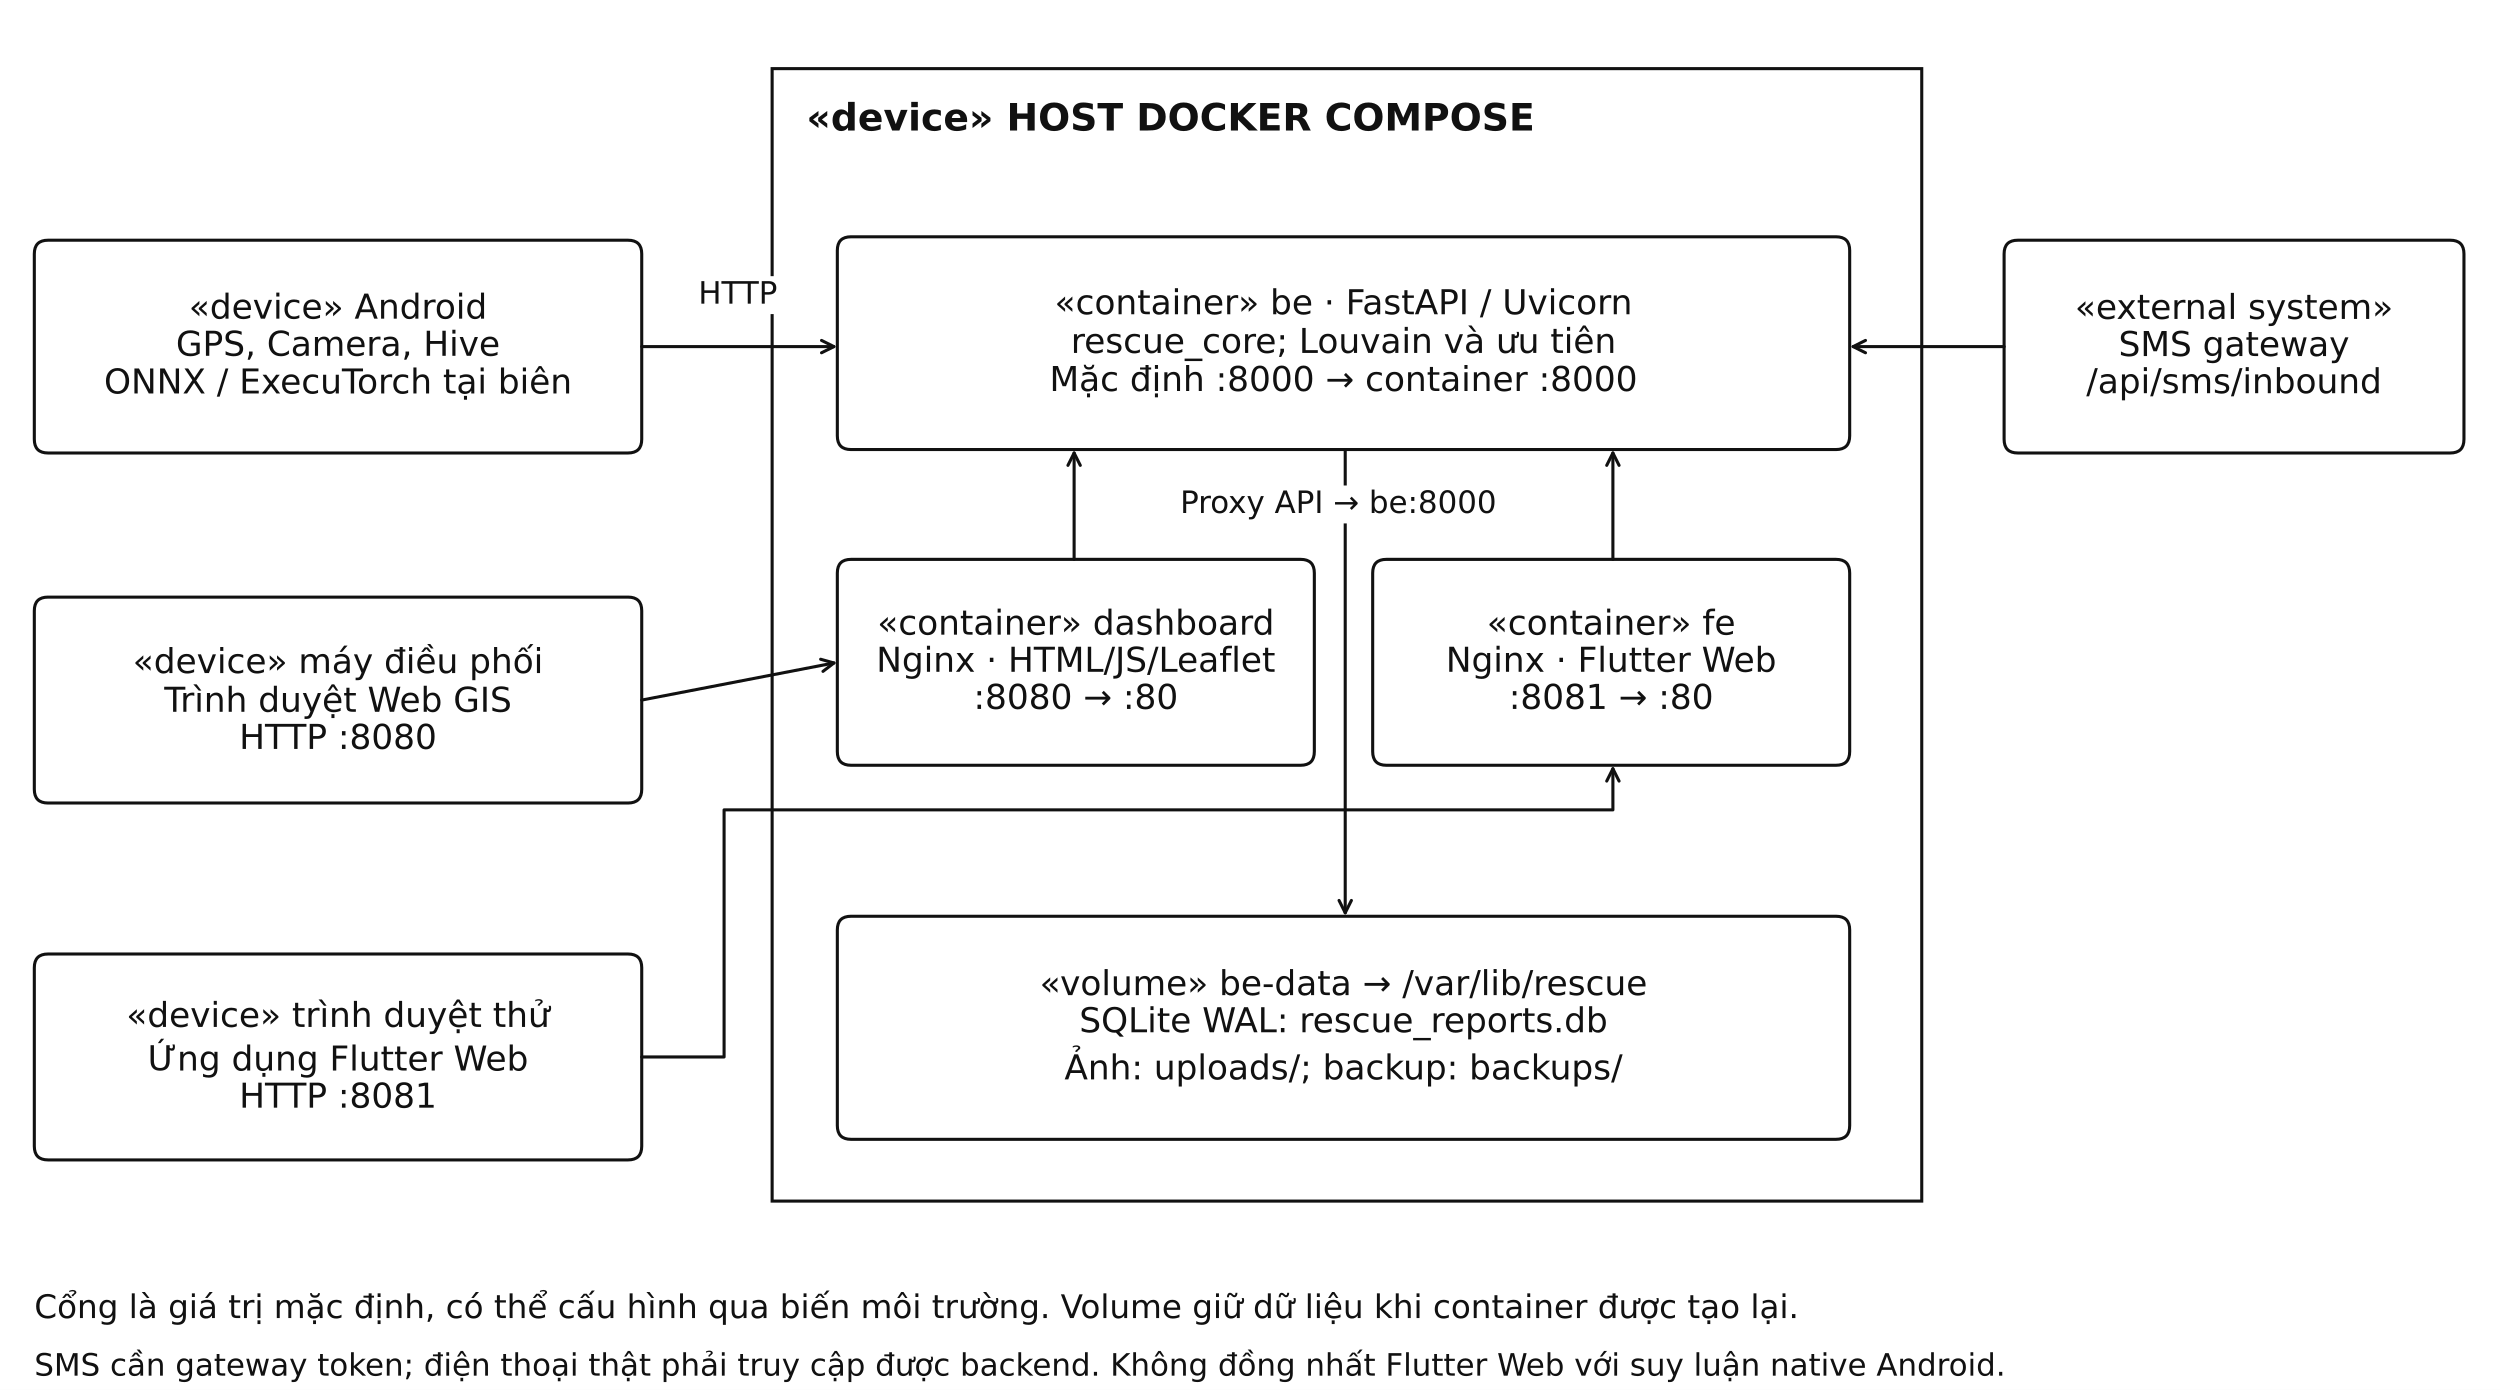
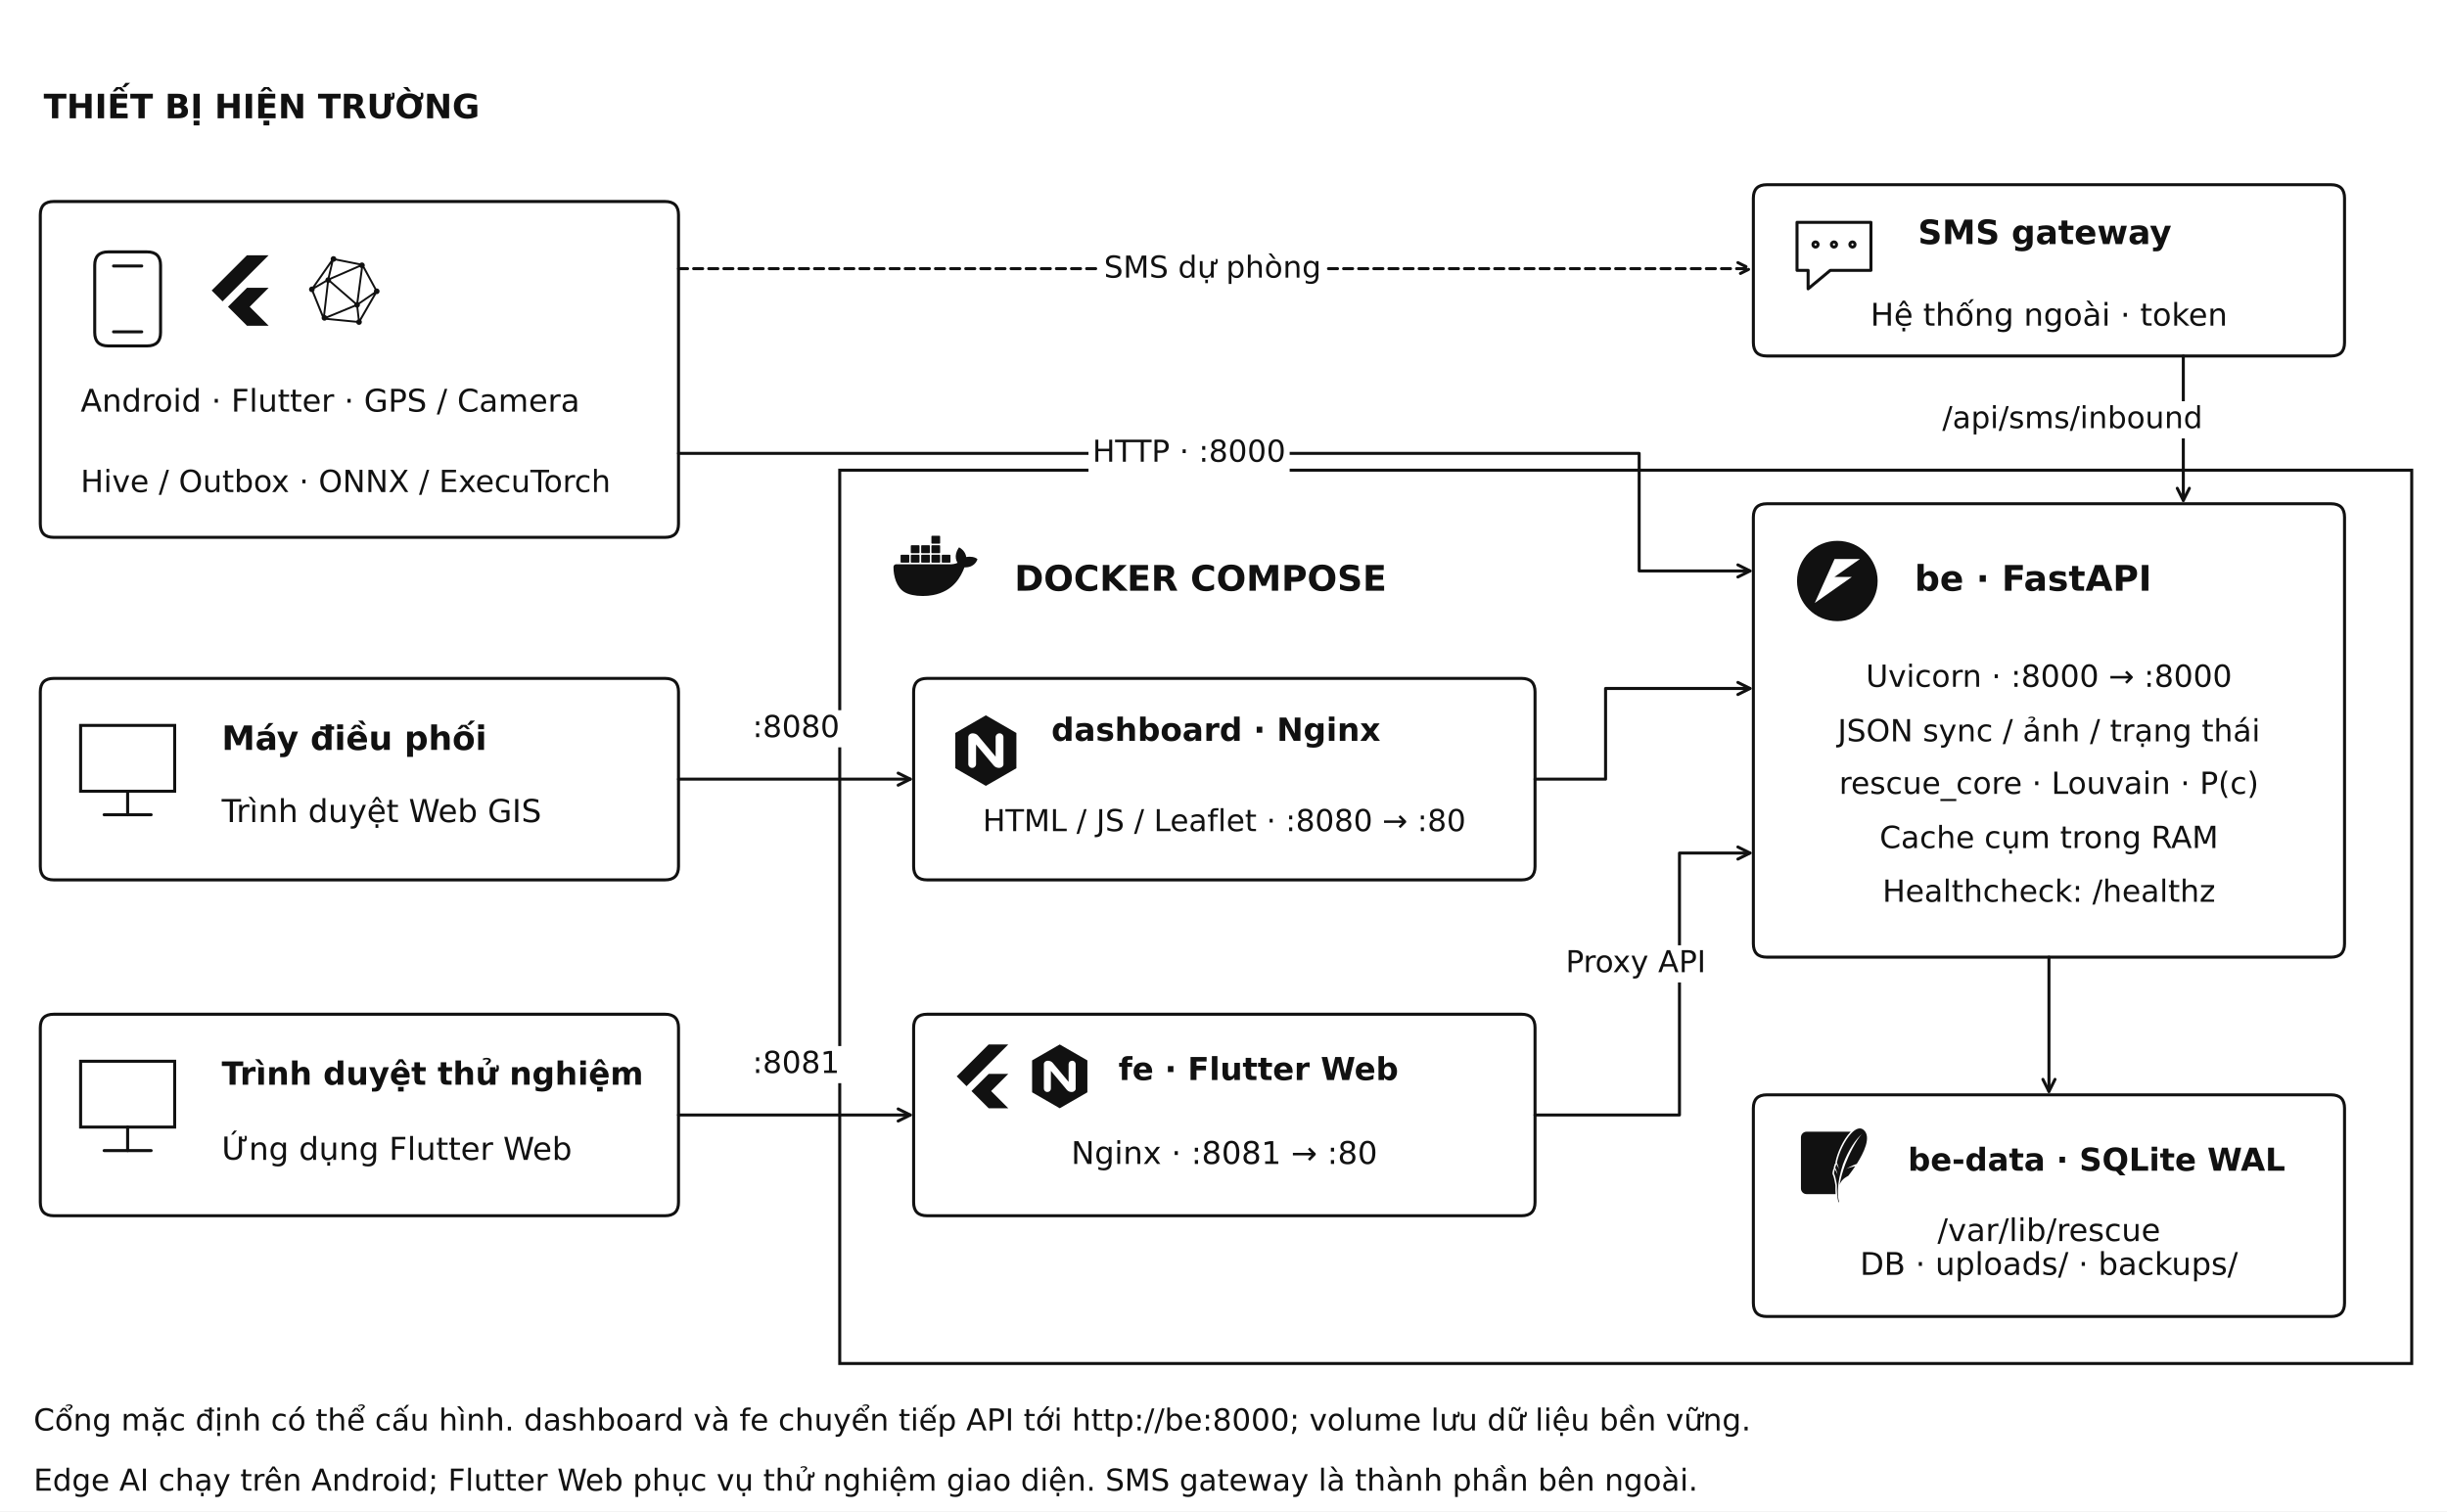
- <svg xmlns="http://www.w3.org/2000/svg" width="728.504pt" height="405pt" viewBox="0 0 728.504 405" version="1.1">
+ <svg xmlns="http://www.w3.org/2000/svg" width="728.504pt" height="450pt" viewBox="0 0 728.504 450" version="1.1">
  <defs>
    <style type="text/css">*{stroke-linejoin: round; stroke-linecap: butt}</style>
  </defs>
  <g id="figure_1">
    <g id="patch_1">
-       <path d="M 0 405 L 728.504 405 L 728.504 0 L 0 0 z " style="fill: #ffffff" />
+       <path d="M 0 450 L 728.504 450 L 728.504 0 L 0 0 z " style="fill: #ffffff" />
    </g>
    <g id="axes_1">
      <g id="patch_2">
-         <path d="M 225 20 L 560 20 L 560 350 L 225 350 z " clip-path="url(#pd65123c80a)" style="fill: #ffffff; stroke: #111111; stroke-width: 0.9; stroke-linejoin: miter" />
+         <path d="M 250 140 L 718 140 L 718 406 L 250 406 z " clip-path="url(#pa98699e23f)" style="fill: #ffffff; stroke: #111111; stroke-width: 0.9; stroke-linejoin: miter" />
      </g>
      <g id="patch_3">
-         <path d="M 248 69 L 535 69 Q 539 69 539 73 L 539 127 Q 539 131 535 131 L 248 131 Q 244 131 244 127 L 244 73 Q 244 69 248 69 z " clip-path="url(#pd65123c80a)" style="fill: #ffffff; stroke: #111111; stroke-width: 0.9; stroke-linejoin: miter" />
+         <path d="M 16 60 L 198 60 Q 202 60 202 64 L 202 156 Q 202 160 198 160 L 16 160 Q 12 160 12 156 L 12 64 Q 12 60 16 60 z " clip-path="url(#pa98699e23f)" style="fill: #ffffff; stroke: #111111; stroke-width: 0.9; stroke-linejoin: miter" />
      </g>
      <g id="patch_4">
-         <path d="M 248 163 L 379 163 Q 383 163 383 167 L 383 219 Q 383 223 379 223 L 248 223 Q 244 223 244 219 L 244 167 Q 244 163 248 163 z " clip-path="url(#pd65123c80a)" style="fill: #ffffff; stroke: #111111; stroke-width: 0.9; stroke-linejoin: miter" />
+         <path d="M 32.2 75 L 43.8 75 Q 47.8 75 47.8 79 L 47.8 99 Q 47.8 103 43.8 103 L 32.2 103 Q 28.2 103 28.2 99 L 28.2 79 Q 28.2 75 32.2 75 z " clip-path="url(#pa98699e23f)" style="fill: #ffffff; stroke: #111111; stroke-width: 0.9; stroke-linejoin: miter" />
      </g>
      <g id="patch_5">
-         <path d="M 404 163 L 535 163 Q 539 163 539 167 L 539 219 Q 539 223 535 223 L 404 223 Q 400 223 400 219 L 400 167 Q 400 163 404 163 z " clip-path="url(#pd65123c80a)" style="fill: #ffffff; stroke: #111111; stroke-width: 0.9; stroke-linejoin: miter" />
+         <path d="M 16 202 L 198 202 Q 202 202 202 206 L 202 258 Q 202 262 198 262 L 16 262 Q 12 262 12 258 L 12 206 Q 12 202 16 202 z " clip-path="url(#pa98699e23f)" style="fill: #ffffff; stroke: #111111; stroke-width: 0.9; stroke-linejoin: miter" />
      </g>
      <g id="patch_6">
-         <path d="M 248 267 L 535 267 Q 539 267 539 271 L 539 328 Q 539 332 535 332 L 248 332 Q 244 332 244 328 L 244 271 Q 244 267 248 267 z " clip-path="url(#pd65123c80a)" style="fill: #ffffff; stroke: #111111; stroke-width: 0.9; stroke-linejoin: miter" />
+         <path d="M 24 216 L 52 216 L 52 235.6 L 24 235.6 z " clip-path="url(#pa98699e23f)" style="fill: #ffffff; stroke: #111111; stroke-width: 0.9; stroke-linejoin: miter" />
      </g>
      <g id="patch_7">
-         <path d="M 14 70 L 183 70 Q 187 70 187 74 L 187 128 Q 187 132 183 132 L 14 132 Q 10 132 10 128 L 10 74 Q 10 70 14 70 z " clip-path="url(#pd65123c80a)" style="fill: #ffffff; stroke: #111111; stroke-width: 0.9; stroke-linejoin: miter" />
+         <path d="M 16 302 L 198 302 Q 202 302 202 306 L 202 358 Q 202 362 198 362 L 16 362 Q 12 362 12 358 L 12 306 Q 12 302 16 302 z " clip-path="url(#pa98699e23f)" style="fill: #ffffff; stroke: #111111; stroke-width: 0.9; stroke-linejoin: miter" />
      </g>
      <g id="patch_8">
-         <path d="M 14 174 L 183 174 Q 187 174 187 178 L 187 230 Q 187 234 183 234 L 14 234 Q 10 234 10 230 L 10 178 Q 10 174 14 174 z " clip-path="url(#pd65123c80a)" style="fill: #ffffff; stroke: #111111; stroke-width: 0.9; stroke-linejoin: miter" />
+         <path d="M 24 316 L 52 316 L 52 335.6 L 24 335.6 z " clip-path="url(#pa98699e23f)" style="fill: #ffffff; stroke: #111111; stroke-width: 0.9; stroke-linejoin: miter" />
      </g>
      <g id="patch_9">
-         <path d="M 14 278 L 183 278 Q 187 278 187 282 L 187 334 Q 187 338 183 338 L 14 338 Q 10 338 10 334 L 10 282 Q 10 278 14 278 z " clip-path="url(#pd65123c80a)" style="fill: #ffffff; stroke: #111111; stroke-width: 0.9; stroke-linejoin: miter" />
+         <path d="M 526 55 L 694 55 Q 698 55 698 59 L 698 102 Q 698 106 694 106 L 526 106 Q 522 106 522 102 L 522 59 Q 522 55 526 55 z " clip-path="url(#pa98699e23f)" style="fill: #ffffff; stroke: #111111; stroke-width: 0.9; stroke-linejoin: miter" />
      </g>
      <g id="patch_10">
-         <path d="M 588 70 L 714 70 Q 718 70 718 74 L 718 128 Q 718 132 714 132 L 588 132 Q 584 132 584 128 L 584 74 Q 584 70 588 70 z " clip-path="url(#pd65123c80a)" style="fill: #ffffff; stroke: #111111; stroke-width: 0.9; stroke-linejoin: miter" />
+         <path d="M 276 202 L 453 202 Q 457 202 457 206 L 457 258 Q 457 262 453 262 L 276 262 Q 272 262 272 258 L 272 206 Q 272 202 276 202 z " clip-path="url(#pa98699e23f)" style="fill: #ffffff; stroke: #111111; stroke-width: 0.9; stroke-linejoin: miter" />
      </g>
      <g id="patch_11">
-         <path d="M 187 101 L 242.994 101 " clip-path="url(#pd65123c80a)" style="fill: none; stroke: #111111; stroke-width: 0.9; stroke-linecap: round" />
-         <path d="M 239.394 99.2 L 242.994 101 L 239.394 102.8 " clip-path="url(#pd65123c80a)" style="fill: none; stroke: #111111; stroke-width: 0.9; stroke-linecap: round" />
+         <path d="M 276 302 L 453 302 Q 457 302 457 306 L 457 358 Q 457 362 453 362 L 276 362 Q 272 362 272 358 L 272 306 Q 272 302 276 302 z " clip-path="url(#pa98699e23f)" style="fill: #ffffff; stroke: #111111; stroke-width: 0.9; stroke-linejoin: miter" />
      </g>
      <g id="patch_12">
-         <path d="M 187 204 L 243.012 193.191 " clip-path="url(#pd65123c80a)" style="fill: none; stroke: #111111; stroke-width: 0.9; stroke-linecap: round" />
-         <path d="M 239.136 192.105 L 243.012 193.191 L 239.818 195.64 " clip-path="url(#pd65123c80a)" style="fill: none; stroke: #111111; stroke-width: 0.9; stroke-linecap: round" />
+         <path d="M 526 150 L 694 150 Q 698 150 698 154 L 698 281 Q 698 285 694 285 L 526 285 Q 522 285 522 281 L 522 154 Q 522 150 526 150 z " clip-path="url(#pa98699e23f)" style="fill: #ffffff; stroke: #111111; stroke-width: 0.9; stroke-linejoin: miter" />
      </g>
      <g id="patch_13">
-         <path d="M 187 308 L 211 308 L 211 236 L 470 236 L 470 224.006 " clip-path="url(#pd65123c80a)" style="fill: none; stroke: #111111; stroke-width: 0.9; stroke-linecap: round" />
-         <path d="M 468.2 227.606 L 470 224.006 L 471.8 227.606 " clip-path="url(#pd65123c80a)" style="fill: none; stroke: #111111; stroke-width: 0.9; stroke-linecap: round" />
+         <path d="M 526 326 L 694 326 Q 698 326 698 330 L 698 388 Q 698 392 694 392 L 526 392 Q 522 392 522 388 L 522 330 Q 522 326 526 326 z " clip-path="url(#pa98699e23f)" style="fill: #ffffff; stroke: #111111; stroke-width: 0.9; stroke-linejoin: miter" />
      </g>
      <g id="patch_14">
-         <path d="M 584 101 L 540.006 101 " clip-path="url(#pd65123c80a)" style="fill: none; stroke: #111111; stroke-width: 0.9; stroke-linecap: round" />
-         <path d="M 543.606 102.8 L 540.006 101 L 543.606 99.2 " clip-path="url(#pd65123c80a)" style="fill: none; stroke: #111111; stroke-width: 0.9; stroke-linecap: round" />
+         <path d="M 540.5 72.03 C 540.704 72.03 540.9 72.111 541.044 72.256 C 541.189 72.4 541.27 72.596 541.27 72.8 C 541.27 73.004 541.189 73.2 541.044 73.344 C 540.9 73.489 540.704 73.57 540.5 73.57 C 540.296 73.57 540.1 73.489 539.956 73.344 C 539.811 73.2 539.73 73.004 539.73 72.8 C 539.73 72.596 539.811 72.4 539.956 72.256 C 540.1 72.111 540.296 72.03 540.5 72.03 z " clip-path="url(#pa98699e23f)" style="fill: #ffffff; stroke: #111111; stroke-width: 0.9; stroke-linejoin: miter" />
      </g>
      <g id="patch_15">
-         <path d="M 313 163 L 313 132.006 " clip-path="url(#pd65123c80a)" style="fill: none; stroke: #111111; stroke-width: 0.9; stroke-linecap: round" />
-         <path d="M 311.2 135.606 L 313 132.006 L 314.8 135.606 " clip-path="url(#pd65123c80a)" style="fill: none; stroke: #111111; stroke-width: 0.9; stroke-linecap: round" />
+         <path d="M 546 72.03 C 546.204 72.03 546.4 72.111 546.544 72.256 C 546.689 72.4 546.77 72.596 546.77 72.8 C 546.77 73.004 546.689 73.2 546.544 73.344 C 546.4 73.489 546.204 73.57 546 73.57 C 545.796 73.57 545.6 73.489 545.456 73.344 C 545.311 73.2 545.23 73.004 545.23 72.8 C 545.23 72.596 545.311 72.4 545.456 72.256 C 545.6 72.111 545.796 72.03 546 72.03 z " clip-path="url(#pa98699e23f)" style="fill: #ffffff; stroke: #111111; stroke-width: 0.9; stroke-linejoin: miter" />
      </g>
      <g id="patch_16">
-         <path d="M 470 163 L 470 132.006 " clip-path="url(#pd65123c80a)" style="fill: none; stroke: #111111; stroke-width: 0.9; stroke-linecap: round" />
-         <path d="M 468.2 135.606 L 470 132.006 L 471.8 135.606 " clip-path="url(#pd65123c80a)" style="fill: none; stroke: #111111; stroke-width: 0.9; stroke-linecap: round" />
+         <path d="M 551.5 72.03 C 551.704 72.03 551.9 72.111 552.044 72.256 C 552.189 72.4 552.27 72.596 552.27 72.8 C 552.27 73.004 552.189 73.2 552.044 73.344 C 551.9 73.489 551.704 73.57 551.5 73.57 C 551.296 73.57 551.1 73.489 550.956 73.344 C 550.811 73.2 550.73 73.004 550.73 72.8 C 550.73 72.596 550.811 72.4 550.956 72.256 C 551.1 72.111 551.296 72.03 551.5 72.03 z " clip-path="url(#pa98699e23f)" style="fill: #ffffff; stroke: #111111; stroke-width: 0.9; stroke-linejoin: miter" />
      </g>
      <g id="patch_17">
-         <path d="M 392 131 L 392 251 L 392 265.994 " clip-path="url(#pd65123c80a)" style="fill: none; stroke: #111111; stroke-width: 0.9; stroke-linecap: round" />
-         <path d="M 393.8 262.394 L 392 265.994 L 390.2 262.394 " clip-path="url(#pd65123c80a)" style="fill: none; stroke: #111111; stroke-width: 0.9; stroke-linecap: round" />
+         <path d="M 33.8 79.2 L 42.2 79.2 " clip-path="url(#pa98699e23f)" style="fill: none; stroke: #111111; stroke-width: 0.9; stroke-linecap: round" />
+       </g>
+       <g id="patch_18">
+         <path d="M 33.8 98.8 L 42.2 98.8 " clip-path="url(#pa98699e23f)" style="fill: none; stroke: #111111; stroke-width: 0.9; stroke-linecap: round" />
+       </g>
+       <g id="patch_19">
+         <path d="M 38 235.6 L 38 242.6 " clip-path="url(#pa98699e23f)" style="fill: none; stroke: #111111; stroke-width: 0.9; stroke-linecap: round" />
+       </g>
+       <g id="patch_20">
+         <path d="M 31 242.6 L 45 242.6 " clip-path="url(#pa98699e23f)" style="fill: none; stroke: #111111; stroke-width: 0.9; stroke-linecap: round" />
+       </g>
+       <g id="patch_21">
+         <path d="M 38 335.6 L 38 342.6 " clip-path="url(#pa98699e23f)" style="fill: none; stroke: #111111; stroke-width: 0.9; stroke-linecap: round" />
+       </g>
+       <g id="patch_22">
+         <path d="M 31 342.6 L 45 342.6 " clip-path="url(#pa98699e23f)" style="fill: none; stroke: #111111; stroke-width: 0.9; stroke-linecap: round" />
+       </g>
+       <g id="patch_23">
+         <path d="M 535 66.2 L 557 66.2 L 557 80.5 L 544.9 80.5 L 538.3 86 L 538.3 80.5 L 535 80.5 L 535 66.2 " clip-path="url(#pa98699e23f)" style="fill: none; stroke: #111111; stroke-width: 0.9; stroke-linecap: round" />
+       </g>
+       <g id="patch_24">
+         <path d="M 202 135 L 488 135 L 488 170 L 520.994 170 " clip-path="url(#pa98699e23f)" style="fill: none; stroke: #111111; stroke-width: 0.9; stroke-linecap: round" />
+         <path d="M 517.394 168.2 L 520.994 170 L 517.394 171.8 " clip-path="url(#pa98699e23f)" style="fill: none; stroke: #111111; stroke-width: 0.9; stroke-linecap: round" />
+       </g>
+       <g id="patch_25">
+         <path d="M 202 80 L 520.994 80 " clip-path="url(#pa98699e23f)" style="fill: none; stroke-dasharray: 2.7,1.8; stroke-dashoffset: 0; stroke: #111111; stroke-width: 0.9; stroke-linecap: round" />
+         <path d="M 517.394 78.2 L 520.994 80 L 517.394 81.8 " clip-path="url(#pa98699e23f)" style="fill: none; stroke-dasharray: 2.7,1.8; stroke-dashoffset: 0; stroke: #111111; stroke-width: 0.9; stroke-linecap: round" />
+       </g>
+       <g id="patch_26">
+         <path d="M 650 106 L 650 148.994 " clip-path="url(#pa98699e23f)" style="fill: none; stroke: #111111; stroke-width: 0.9; stroke-linecap: round" />
+         <path d="M 651.8 145.394 L 650 148.994 L 648.2 145.394 " clip-path="url(#pa98699e23f)" style="fill: none; stroke: #111111; stroke-width: 0.9; stroke-linecap: round" />
+       </g>
+       <g id="patch_27">
+         <path d="M 202 232 L 270.994 232 " clip-path="url(#pa98699e23f)" style="fill: none; stroke: #111111; stroke-width: 0.9; stroke-linecap: round" />
+         <path d="M 267.394 230.2 L 270.994 232 L 267.394 233.8 " clip-path="url(#pa98699e23f)" style="fill: none; stroke: #111111; stroke-width: 0.9; stroke-linecap: round" />
+       </g>
+       <g id="patch_28">
+         <path d="M 202 332 L 270.994 332 " clip-path="url(#pa98699e23f)" style="fill: none; stroke: #111111; stroke-width: 0.9; stroke-linecap: round" />
+         <path d="M 267.394 330.2 L 270.994 332 L 267.394 333.8 " clip-path="url(#pa98699e23f)" style="fill: none; stroke: #111111; stroke-width: 0.9; stroke-linecap: round" />
+       </g>
+       <g id="patch_29">
+         <path d="M 457 232 L 478 232 L 478 205 L 520.994 205 " clip-path="url(#pa98699e23f)" style="fill: none; stroke: #111111; stroke-width: 0.9; stroke-linecap: round" />
+         <path d="M 517.394 203.2 L 520.994 205 L 517.394 206.8 " clip-path="url(#pa98699e23f)" style="fill: none; stroke: #111111; stroke-width: 0.9; stroke-linecap: round" />
+       </g>
+       <g id="patch_30">
+         <path d="M 457 332 L 500 332 L 500 254 L 520.994 254 " clip-path="url(#pa98699e23f)" style="fill: none; stroke: #111111; stroke-width: 0.9; stroke-linecap: round" />
+         <path d="M 517.394 252.2 L 520.994 254 L 517.394 255.8 " clip-path="url(#pa98699e23f)" style="fill: none; stroke: #111111; stroke-width: 0.9; stroke-linecap: round" />
+       </g>
+       <g id="patch_31">
+         <path d="M 610 285 L 610 324.994 " clip-path="url(#pa98699e23f)" style="fill: none; stroke: #111111; stroke-width: 0.9; stroke-linecap: round" />
+         <path d="M 611.8 321.394 L 610 324.994 L 608.2 321.394 " clip-path="url(#pa98699e23f)" style="fill: none; stroke: #111111; stroke-width: 0.9; stroke-linecap: round" />
+       </g>
+       <g id="patch_32">
+         <path d="M 280.566 167.54 L 282.773 167.54 C 282.88 167.54 282.966 167.453 282.967 167.347 L 282.967 165.381 C 282.967 165.274 282.88 165.188 282.773 165.188 L 280.566 165.188 C 280.459 165.188 280.373 165.274 280.373 165.38 L 280.373 167.347 C 280.373 167.453 280.459 167.54 280.566 167.54 M 277.489 161.883 L 279.695 161.883 C 279.802 161.883 279.889 161.797 279.889 161.69 L 279.889 159.723 C 279.888 159.616 279.801 159.53 279.695 159.53 L 277.489 159.53 C 277.382 159.53 277.296 159.616 277.296 159.723 L 277.296 161.69 C 277.296 161.796 277.381 161.882 277.489 161.882 M 277.489 164.711 L 279.695 164.711 C 279.802 164.711 279.888 164.624 279.889 164.518 L 279.889 162.552 C 279.888 162.445 279.801 162.359 279.695 162.359 L 277.489 162.359 C 277.382 162.359 277.296 162.446 277.296 162.552 L 277.296 164.518 C 277.296 164.624 277.381 164.71 277.489 164.711 M 274.436 164.711 L 276.645 164.711 C 276.751 164.71 276.836 164.624 276.836 164.518 L 276.836 162.552 C 276.836 162.446 276.75 162.359 276.644 162.359 L 274.438 162.359 C 274.331 162.359 274.245 162.446 274.245 162.552 L 274.245 164.518 C 274.245 164.624 274.331 164.71 274.438 164.711 M 271.35 164.711 L 273.557 164.711 C 273.664 164.711 273.75 164.624 273.75 164.518 L 273.75 162.552 C 273.75 162.446 273.664 162.359 273.557 162.359 L 271.35 162.359 C 271.243 162.359 271.157 162.445 271.156 162.552 L 271.156 164.518 C 271.156 164.624 271.244 164.71 271.35 164.711 M 277.489 167.54 L 279.695 167.54 C 279.801 167.54 279.888 167.453 279.889 167.347 L 279.889 165.381 C 279.889 165.274 279.802 165.188 279.695 165.188 L 277.489 165.188 C 277.382 165.188 277.296 165.274 277.296 165.38 L 277.296 167.347 C 277.296 167.453 277.381 167.54 277.489 167.54 M 274.436 167.54 L 276.645 167.54 C 276.751 167.539 276.836 167.453 276.836 167.347 L 276.836 165.381 C 276.837 165.275 276.751 165.188 276.645 165.188 L 274.436 165.188 C 274.33 165.188 274.245 165.274 274.245 165.38 L 274.245 167.347 C 274.245 167.453 274.331 167.54 274.438 167.54 M 271.35 167.54 L 273.557 167.54 C 273.664 167.54 273.75 167.453 273.75 167.347 L 273.75 165.381 C 273.751 165.275 273.665 165.188 273.558 165.188 L 271.35 165.188 C 271.243 165.188 271.156 165.274 271.156 165.381 L 271.156 167.347 C 271.156 167.453 271.244 167.54 271.35 167.54 M 268.308 167.54 L 270.517 167.54 C 270.623 167.539 270.708 167.453 270.708 167.347 L 270.708 165.381 C 270.709 165.275 270.623 165.188 270.517 165.188 L 268.308 165.188 C 268.202 165.188 268.117 165.274 268.117 165.38 L 268.117 167.347 C 268.117 167.453 268.202 167.54 268.309 167.54 M 290.753 166.302 C 290.685 166.249 290.053 165.771 288.718 165.771 C 288.366 165.772 288.014 165.802 287.666 165.861 C 287.407 164.091 285.944 163.226 285.878 163.189 L 285.52 162.981 L 285.284 163.322 C 284.989 163.778 284.774 164.282 284.647 164.811 C 284.407 165.822 284.553 166.772 285.067 167.583 C 284.447 167.929 283.452 168.014 283.25 168.021 L 266.782 168.021 C 266.352 168.021 266.003 168.37 266.001 168.8 C 265.982 170.243 266.226 171.676 266.722 173.031 C 267.29 174.519 268.133 175.615 269.232 176.285 C 270.461 177.039 272.461 177.47 274.727 177.47 C 275.751 177.473 276.772 177.38 277.779 177.193 C 279.178 176.936 280.524 176.447 281.761 175.746 C 282.782 175.155 283.699 174.404 284.48 173.521 C 285.784 172.044 286.561 170.399 287.14 168.938 L 287.37 168.938 C 288.799 168.938 289.677 168.366 290.161 167.886 C 290.483 167.581 290.734 167.209 290.898 166.797 L 291 166.497 L 290.753 166.302 z " clip-path="url(#pa98699e23f)" style="fill: #111111" />
+       </g>
+       <g id="patch_33">
+         <path d="M 73.525 76 L 63.013 86.5 L 66.25 89.737 L 79.974 76.011 L 73.536 76.011 L 73.525 76 z M 73.537 85.688 L 67.875 91.339 L 73.536 97 L 79.987 97 L 74.335 91.341 L 79.987 85.688 L 73.539 85.688 L 73.537 85.688 z " clip-path="url(#pa98699e23f)" style="fill: #111111" />
+       </g>
+       <g id="patch_34">
+         <path d="M 112.153 85.884 C 112.109 85.884 112.065 85.884 112.021 85.895 L 108.503 79.386 C 108.569 79.265 108.602 79.134 108.602 78.991 C 108.602 78.518 108.217 78.144 107.756 78.144 C 107.514 78.144 107.294 78.243 107.14 78.408 L 100.125 77.011 C 100.081 76.594 99.718 76.264 99.279 76.264 C 98.817 76.264 98.432 76.649 98.432 77.11 C 98.432 77.253 98.465 77.385 98.531 77.506 L 93.067 85.346 C 93.001 85.324 92.924 85.313 92.847 85.313 C 92.374 85.313 92 85.697 92 86.159 C 92 86.632 92.385 87.006 92.847 87.006 L 92.88 87.006 L 95.826 94.295 C 95.782 94.405 95.749 94.526 95.749 94.647 C 95.749 95.12 96.134 95.494 96.596 95.494 C 96.838 95.494 97.058 95.395 97.212 95.23 L 106.062 96.098 C 106.15 96.472 106.491 96.736 106.887 96.736 C 107.36 96.736 107.734 96.351 107.734 95.89 C 107.734 95.681 107.657 95.483 107.536 95.34 L 112.011 87.577 C 112.055 87.588 112.098 87.588 112.154 87.588 C 112.626 87.588 113 87.204 113 86.742 C 113 86.269 112.626 85.884 112.154 85.884 L 112.153 85.884 z M 107.074 79.518 C 107.173 79.65 107.316 79.749 107.47 79.804 L 106.128 89.93 C 106.04 89.952 105.963 89.974 105.886 90.018 L 98.52 83.62 C 98.542 83.554 98.553 83.477 98.553 83.4 C 98.553 83.345 98.542 83.29 98.542 83.235 L 107.074 79.518 z M 111.34 86.962 L 106.81 90.073 C 106.775 90.049 106.738 90.027 106.7 90.007 L 108.052 79.793 L 108.063 79.793 L 111.516 86.17 C 111.384 86.324 111.307 86.511 111.307 86.731 C 111.307 86.819 111.318 86.896 111.34 86.962 L 111.34 86.962 z M 97.585 82.564 C 97.179 82.63 96.86 82.982 96.86 83.4 L 96.86 83.454 L 93.836 85.247 L 98.542 78.507 L 97.585 82.564 z M 97.893 84.235 C 98.003 84.213 98.113 84.158 98.201 84.092 L 105.513 90.447 C 105.48 90.546 105.458 90.645 105.458 90.755 L 105.458 90.799 L 97.31 94.163 C 97.19 93.987 97.003 93.856 96.783 93.812 L 97.893 84.235 z M 105.677 91.338 C 105.787 91.459 105.941 91.558 106.117 91.591 L 106.524 95.131 C 106.348 95.219 106.216 95.362 106.128 95.527 L 97.541 94.691 L 105.677 91.338 z M 106.678 91.525 C 106.964 91.382 107.151 91.096 107.151 90.766 C 107.151 90.689 107.14 90.623 107.118 90.546 L 111.263 87.698 L 107.063 94.988 L 106.678 91.525 z M 106.898 78.969 L 98.245 82.74 L 98.146 82.674 L 99.246 77.957 L 99.279 77.957 C 99.575 77.957 99.839 77.803 99.993 77.572 L 106.898 78.947 L 106.898 78.969 z M 93.693 86.159 C 93.693 86.104 93.682 86.049 93.682 85.994 L 97.102 83.982 C 97.167 84.048 97.244 84.114 97.332 84.158 L 96.222 93.713 L 93.418 86.797 C 93.583 86.643 93.693 86.412 93.693 86.159 L 93.693 86.159 z " clip-path="url(#pa98699e23f)" style="fill: #111111" />
+       </g>
+       <g id="patch_35">
+         <path d="M 293.5 213 L 284.404 218.25 L 284.404 228.75 L 293.5 234 L 302.596 228.75 L 302.596 218.25 L 293.5 213 z M 298.75 227.516 C 298.75 228.133 298.185 228.645 297.412 228.645 C 296.86 228.645 296.23 228.422 295.836 227.936 L 290.586 221.688 L 290.586 227.515 C 290.586 228.146 290.087 228.644 289.471 228.644 L 289.405 228.644 C 288.774 228.644 288.276 228.119 288.276 227.515 L 288.276 219.484 C 288.276 218.867 288.827 218.355 289.589 218.355 C 290.154 218.355 290.796 218.578 291.19 219.064 L 296.414 225.312 L 296.414 219.484 C 296.414 218.853 296.939 218.355 297.543 218.355 L 297.608 218.355 C 298.238 218.355 298.737 218.88 298.737 219.484 L 298.737 227.516 L 298.75 227.516 z " clip-path="url(#pa98699e23f)" style="fill: #111111" />
+       </g>
+       <g id="patch_36">
+         <path d="M 294.332 311 L 284.821 320.5 L 287.75 323.429 L 300.166 311.01 L 294.342 311.01 L 294.332 311 z M 294.343 319.765 L 289.22 324.878 L 294.342 330 L 300.179 330 L 295.065 324.88 L 300.179 319.765 L 294.345 319.765 L 294.343 319.765 z " clip-path="url(#pa98699e23f)" style="fill: #111111" />
+       </g>
+       <g id="patch_37">
+         <path d="M 315.5 311 L 307.271 315.75 L 307.271 325.25 L 315.5 330 L 323.729 325.25 L 323.729 315.75 L 315.5 311 z M 320.25 324.134 C 320.25 324.692 319.739 325.155 319.04 325.155 C 318.54 325.155 317.97 324.953 317.614 324.514 L 312.864 318.86 L 312.864 324.133 C 312.864 324.704 312.413 325.154 311.855 325.154 L 311.795 325.154 C 311.224 325.154 310.774 324.679 310.774 324.133 L 310.774 316.866 C 310.774 316.308 311.272 315.845 311.961 315.845 C 312.473 315.845 313.054 316.047 313.41 316.486 L 318.136 322.14 L 318.136 316.866 C 318.136 316.295 318.611 315.845 319.158 315.845 L 319.217 315.845 C 319.787 315.845 320.238 316.32 320.238 316.866 L 320.238 324.134 L 320.25 324.134 z " clip-path="url(#pa98699e23f)" style="fill: #111111" />
+       </g>
+       <g id="patch_38">
+         <path d="M 547 161.039 C 540.373 161.038 535 166.393 535 172.999 C 534.999 179.605 540.372 184.962 547 184.961 C 553.628 184.962 559.001 179.605 559 172.999 C 559 166.393 553.627 161.038 547 161.039 M 546.171 166.454 L 553.721 166.454 L 546.14 171.782 L 551.323 171.782 L 540.279 179.544 Q 543.226 172.999 546.171 166.454 " clip-path="url(#pa98699e23f)" style="fill: #111111" />
+       </g>
+       <g id="patch_39">
+         <path d="M 554.871 336.478 C 553.926 335.634 552.782 335.973 551.651 336.976 C 551.477 337.132 551.31 337.296 551.15 337.467 C 549.217 339.517 547.423 343.315 546.865 346.215 C 547.083 346.655 547.252 347.217 547.364 347.646 C 547.42 347.86 547.47 348.075 547.514 348.291 C 547.514 348.291 547.497 348.226 547.426 348.019 L 547.38 347.885 C 547.371 347.861 547.361 347.836 547.35 347.812 C 547.224 347.519 546.875 346.9 546.721 346.631 C 546.59 347.018 546.474 347.38 546.377 347.709 C 546.82 348.519 547.09 349.909 547.09 349.909 C 547.09 349.909 547.067 349.818 546.955 349.503 C 546.857 349.226 546.365 348.363 546.247 348.161 C 546.049 348.898 545.969 349.395 546.04 349.516 C 546.18 349.751 546.312 350.156 546.427 350.603 C 546.689 351.612 546.872 352.84 546.872 352.84 L 546.887 353.045 C 546.853 353.885 546.87 354.727 546.939 355.564 C 547.026 356.615 547.189 357.517 547.397 358 L 547.539 357.923 C 547.233 356.971 547.108 355.724 547.163 354.287 C 547.246 352.088 547.752 349.437 548.686 346.675 C 550.265 342.504 552.456 339.157 554.461 337.558 C 552.634 339.208 550.16 344.553 549.419 346.531 C 548.591 348.745 548.003 350.824 547.649 352.816 C 548.26 350.949 550.235 350.147 550.235 350.147 C 550.235 350.147 551.204 348.952 552.336 347.245 C 551.658 347.4 550.544 347.665 550.171 347.821 C 549.621 348.051 549.472 348.13 549.472 348.13 C 549.472 348.13 551.255 347.045 552.784 346.554 C 554.887 343.242 557.179 338.536 554.871 336.478 M 537.846 336.975 C 536.918 336.979 536.167 337.73 536.164 338.658 L 536.164 353.882 C 536.167 354.81 536.919 355.561 537.846 355.563 L 546.479 355.563 C 546.415 354.738 546.399 353.909 546.432 353.082 C 546.426 353.025 546.422 352.953 546.417 352.899 C 546.305 352.166 546.161 351.439 545.984 350.719 C 545.873 350.288 545.731 349.896 545.645 349.75 C 545.539 349.569 545.555 349.466 545.556 349.354 C 545.556 349.244 545.57 349.129 545.59 349 C 545.645 348.677 545.716 348.357 545.805 348.042 L 546.004 348.017 C 545.988 347.985 545.991 347.957 545.975 347.928 L 545.938 347.578 C 546.047 347.211 546.164 346.846 546.288 346.484 L 546.471 346.466 C 546.464 346.452 546.462 346.432 546.455 346.418 L 546.415 346.128 C 546.993 343.122 548.787 339.305 550.815 337.153 C 550.876 337.09 550.937 337.036 550.997 336.975 L 537.846 336.975 z " clip-path="url(#pa98699e23f)" style="fill: #111111" />
      </g>
      <g id="text_1">
-         <text style="font-weight: 700; font-size: 11px; font-family: 'DejaVu Sans'; text-anchor: start; fill: #111111" x="235" y="38.035" transform="rotate(-0 235 38.03531)">«device» HOST DOCKER COMPOSE</text>
+         <text style="font-weight: 700; font-size: 10.5px; font-family: 'DejaVu Sans'; text-anchor: start; fill: #111111" x="302" y="175.897" transform="rotate(-0 302 175.8973)">DOCKER COMPOSE</text>
      </g>
      <g id="text_2">
-         <text style="font-size: 10px; font-family: 'DejaVu Sans'; fill: #111111" transform="translate(307.3086 91.57242)">«container» be · FastAPI / Uvicorn</text>
-         <text style="font-size: 10px; font-family: 'DejaVu Sans'; fill: #111111" transform="translate(312.0492 102.8503)">rescue_core; Louvain và ưu tiên</text>
-         <text style="font-size: 10px; font-family: 'DejaVu Sans'; fill: #111111" transform="translate(305.8266 113.9463)">Mặc định :8000 → container :8000</text>
+         <text style="font-weight: 700; font-size: 10px; font-family: 'DejaVu Sans'; text-anchor: start; fill: #111111" x="13" y="35.214" transform="rotate(-0 13 35.21406)">THIẾT BỊ HIỆN TRƯỜNG</text>
      </g>
      <g id="text_3">
-         <text style="font-size: 10px; font-family: 'DejaVu Sans'; fill: #111111" transform="translate(255.6492 184.9415)">«container» dashboard</text>
-         <text style="font-size: 10px; font-family: 'DejaVu Sans'; fill: #111111" transform="translate(255.3438 195.7594)">Nginx · HTML/JS/Leaflet</text>
-         <text style="font-size: 10px; font-family: 'DejaVu Sans'; fill: #111111" transform="translate(283.6758 206.5773)">:8080 → :80</text>
+         <text style="font-size: 9.3px; font-family: 'DejaVu Sans'; text-anchor: start; fill: #111111" x="24" y="122.566" transform="rotate(-0 24 122.5662)">Android · Flutter · GPS / Camera</text>
      </g>
      <g id="text_4">
-         <text style="font-size: 10px; font-family: 'DejaVu Sans'; fill: #111111" transform="translate(433.2641 184.9415)">«container» fe</text>
-         <text style="font-size: 10px; font-family: 'DejaVu Sans'; fill: #111111" transform="translate(421.325 195.7594)">Nginx · Flutter Web</text>
-         <text style="font-size: 10px; font-family: 'DejaVu Sans'; fill: #111111" transform="translate(439.6758 206.5773)">:8081 → :80</text>
+         <text style="font-size: 9.1px; font-family: 'DejaVu Sans'; text-anchor: start; fill: #111111" x="24" y="146.511" transform="rotate(-0 24 146.511)">Hive / Outbox · ONNX / ExecuTorch</text>
      </g>
      <g id="text_5">
-         <text style="font-size: 10px; font-family: 'DejaVu Sans'; fill: #111111" transform="translate(302.968 289.979)">«volume» be-data → /var/lib/rescue</text>
-         <text style="font-size: 10px; font-family: 'DejaVu Sans'; fill: #111111" transform="translate(314.5109 300.7969)">SQLite WAL: rescue_reports.db</text>
-         <text style="font-size: 10px; font-family: 'DejaVu Sans'; fill: #111111" transform="translate(310.175 314.5397)">Ảnh: uploads/; backup: backups/</text>
+         <text style="font-weight: 700; font-size: 10px; font-family: 'DejaVu Sans'; text-anchor: start; fill: #111111" x="66" y="223.297" transform="rotate(-0 66 223.2969)">Máy điều phối</text>
      </g>
      <g id="text_6">
-         <text style="font-size: 10px; font-family: 'DejaVu Sans'; fill: #111111" transform="translate(55.03828 92.85434)">«device» Android</text>
-         <text style="font-size: 10px; font-family: 'DejaVu Sans'; fill: #111111" transform="translate(51.27344 103.6722)">GPS, Camera, Hive</text>
-         <text style="font-size: 10px; font-family: 'DejaVu Sans'; fill: #111111" transform="translate(30.31406 114.6644)">ONNX / ExecuTorch tại biên</text>
+         <text style="font-size: 9.4px; font-family: 'DejaVu Sans'; text-anchor: start; fill: #111111" x="66" y="244.782" transform="rotate(-0 66 244.7818)">Trình duyệt Web GIS</text>
      </g>
      <g id="text_7">
-         <text style="font-size: 10px; font-family: 'DejaVu Sans'; fill: #111111" transform="translate(38.69531 196.138)">«device» máy điều phối</text>
-         <text style="font-size: 10px; font-family: 'DejaVu Sans'; fill: #111111" transform="translate(47.87109 207.4159)">Trình duyệt Web GIS</text>
-         <text style="font-size: 10px; font-family: 'DejaVu Sans'; fill: #111111" transform="translate(69.70625 218.2338)">HTTP :8080</text>
+         <text style="font-weight: 700; font-size: 9.5px; font-family: 'DejaVu Sans'; text-anchor: start; fill: #111111" x="66" y="322.981" transform="rotate(-0 66 322.9806)">Trình duyệt thử nghiệm</text>
      </g>
      <g id="text_8">
-         <text style="font-size: 10px; font-family: 'DejaVu Sans'; fill: #111111" transform="translate(36.81016 299.2417)">«device» trình duyệt thử</text>
-         <text style="font-size: 10px; font-family: 'DejaVu Sans'; fill: #111111" transform="translate(43.02734 311.9607)">Ứng dụng Flutter Web</text>
-         <text style="font-size: 10px; font-family: 'DejaVu Sans'; fill: #111111" transform="translate(69.70625 322.7786)">HTTP :8081</text>
+         <text style="font-size: 9.4px; font-family: 'DejaVu Sans'; text-anchor: start; fill: #111111" x="66" y="345.371" transform="rotate(-0 66 345.3708)">Ứng dụng Flutter Web</text>
      </g>
      <g id="text_9">
-         <text style="font-size: 10px; font-family: 'DejaVu Sans'; fill: #111111" transform="translate(604.6414 92.94148)">«external system»</text>
-         <text style="font-size: 10px; font-family: 'DejaVu Sans'; fill: #111111" transform="translate(617.3609 103.7594)">SMS gateway</text>
-         <text style="font-size: 10px; font-family: 'DejaVu Sans'; fill: #111111" transform="translate(607.9367 114.5773)">/api/sms/inbound</text>
+         <text style="font-weight: 700; font-size: 10px; font-family: 'DejaVu Sans'; text-anchor: start; fill: #111111" x="571" y="72.681" transform="rotate(-0 571 72.68125)">SMS gateway</text>
      </g>
      <g id="text_10">
-         <g id="patch_18">
-           <path d="M 202.314 91.525 L 227.686 91.525 L 227.686 80.475 L 202.314 80.475 z " style="fill: #ffffff" />
-         </g>
-         <text style="font-size: 9px; font-family: 'DejaVu Sans'; text-anchor: middle; fill: #111111" x="215" y="88.483" transform="rotate(-0 215 88.48344)">HTTP</text>
+         <text style="font-size: 9.3px; font-family: 'DejaVu Sans'; text-anchor: middle; fill: #111111" x="610" y="96.963" transform="rotate(-0 610 96.96292)">Hệ thống ngoài · token</text>
      </g>
      <g id="text_11">
-         <g id="patch_19">
-           <path d="M 342.732 152.525 L 437.268 152.525 L 437.268 141.475 L 342.732 141.475 z " style="fill: #ffffff" />
-         </g>
-         <text style="font-size: 9px; font-family: 'DejaVu Sans'; text-anchor: middle; fill: #111111" x="390" y="149.483" transform="rotate(-0 390 149.4834)">Proxy API → be:8000</text>
+         <text style="font-weight: 700; font-size: 9.5px; font-family: 'DejaVu Sans'; text-anchor: start; fill: #111111" x="313" y="220.584" transform="rotate(-0 313 220.5843)">dashboard · Nginx</text>
      </g>
      <g id="text_12">
-         <text style="font-size: 9.5px; font-family: 'DejaVu Sans'; text-anchor: start; fill: #111111" x="10" y="384.097" transform="rotate(-0 10 384.0971)">Cổng là giá trị mặc định, có thể cấu hình qua biến môi trường. Volume giữ dữ liệu khi container được tạo lại.</text>
+         <text style="font-size: 9px; font-family: 'DejaVu Sans'; text-anchor: middle; fill: #111111" x="364.5" y="247.483" transform="rotate(-0 364.5 247.4834)">HTML / JS / Leaflet · :8080 → :80</text>
      </g>
      <g id="text_13">
-         <text style="font-size: 9px; font-family: 'DejaVu Sans'; text-anchor: start; fill: #111111" x="10" y="400.867" transform="rotate(-0 10 400.8673)">SMS cần gateway token; điện thoại thật phải truy cập được backend. Không đồng nhất Flutter Web với suy luận native Android.</text>
+         <text style="font-weight: 700; font-size: 9.4px; font-family: 'DejaVu Sans'; text-anchor: start; fill: #111111" x="333" y="321.594" transform="rotate(-0 333 321.5938)">fe · Flutter Web</text>
+       </g>
+       <g id="text_14">
+         <text style="font-size: 9.3px; font-family: 'DejaVu Sans'; text-anchor: middle; fill: #111111" x="364.5" y="346.566" transform="rotate(-0 364.5 346.5662)">Nginx · :8081 → :80</text>
+       </g>
+       <g id="text_15">
+         <text style="font-weight: 700; font-size: 10.5px; font-family: 'DejaVu Sans'; text-anchor: start; fill: #111111" x="570" y="175.897" transform="rotate(-0 570 175.8973)">be · FastAPI</text>
+       </g>
+       <g id="text_16">
+         <text style="font-size: 9.1px; font-family: 'DejaVu Sans'; text-anchor: middle; fill: #111111" x="610" y="204.511" transform="rotate(-0 610 204.511)">Uvicorn · :8000 → :8000</text>
+       </g>
+       <g id="text_17">
+         <text style="font-size: 9.1px; font-family: 'DejaVu Sans'; text-anchor: middle; fill: #111111" x="610" y="220.739" transform="rotate(-0 610 220.7392)">JSON sync / ảnh / trạng thái</text>
+       </g>
+       <g id="text_18">
+         <text style="font-size: 9.1px; font-family: 'DejaVu Sans'; text-anchor: middle; fill: #111111" x="610" y="236.384" transform="rotate(-0 610 236.3845)">rescue_core · Louvain · P(c)</text>
+       </g>
+       <g id="text_19">
+         <text style="font-size: 9.1px; font-family: 'DejaVu Sans'; text-anchor: middle; fill: #111111" x="610" y="252.511" transform="rotate(-0 610 252.511)">Cache cụm trong RAM</text>
+       </g>
+       <g id="text_20">
+         <text style="font-size: 9.1px; font-family: 'DejaVu Sans'; text-anchor: middle; fill: #111111" x="610" y="268.511" transform="rotate(-0 610 268.511)">Healthcheck: /healthz</text>
+       </g>
+       <g id="text_21">
+         <text style="font-weight: 700; font-size: 9.4px; font-family: 'DejaVu Sans'; text-anchor: start; fill: #111111" x="568" y="348.594" transform="rotate(-0 568 348.5938)">be-data · SQLite WAL</text>
+       </g>
+       <g id="text_22">
+         <text style="font-size: 9.3px; font-family: 'DejaVu Sans'; fill: #111111" transform="translate(576.7961 369.5359)">/var/lib/rescue</text>
+         <text style="font-size: 9.3px; font-family: 'DejaVu Sans'; fill: #111111" transform="translate(553.7423 379.5965)">DB · uploads/ · backups/</text>
+       </g>
+       <g id="text_23">
+         <g id="patch_40">
+           <path d="M 324.055 140.525 L 383.945 140.525 L 383.945 129.475 L 324.055 129.475 z " style="fill: #ffffff" />
+         </g>
+         <text style="font-size: 9px; font-family: 'DejaVu Sans'; text-anchor: middle; fill: #111111" x="354" y="137.483" transform="rotate(-0 354 137.4834)">HTTP · :8000</text>
+       </g>
+       <g id="text_24">
+         <g id="patch_41">
+           <path d="M 327.494 85.705 L 394.506 85.705 L 394.506 74.295 L 327.494 74.295 z " style="fill: #ffffff" />
+         </g>
+         <text style="font-size: 9px; font-family: 'DejaVu Sans'; text-anchor: middle; fill: #111111" x="361" y="82.663" transform="rotate(-0 361 82.66344)">SMS dự phòng</text>
+       </g>
+       <g id="text_25">
+         <g id="patch_42">
+           <path d="M 577.073 130.525 L 656.927 130.525 L 656.927 119.475 L 577.073 119.475 z " style="fill: #ffffff" />
+         </g>
+         <text style="font-size: 9px; font-family: 'DejaVu Sans'; text-anchor: middle; fill: #111111" x="617" y="127.483" transform="rotate(-0 617 127.4834)">/api/sms/inbound</text>
+       </g>
+       <g id="text_26">
+         <g id="patch_43">
+           <path d="M 222.862 222.525 L 251.138 222.525 L 251.138 211.475 L 222.862 211.475 z " style="fill: #ffffff" />
+         </g>
+         <text style="font-size: 9px; font-family: 'DejaVu Sans'; text-anchor: middle; fill: #111111" x="237" y="219.483" transform="rotate(-0 237 219.4834)">:8080</text>
+       </g>
+       <g id="text_27">
+         <g id="patch_44">
+           <path d="M 222.862 322.525 L 251.138 322.525 L 251.138 311.475 L 222.862 311.475 z " style="fill: #ffffff" />
+         </g>
+         <text style="font-size: 9px; font-family: 'DejaVu Sans'; text-anchor: middle; fill: #111111" x="237" y="319.483" transform="rotate(-0 237 319.4834)">:8081</text>
+       </g>
+       <g id="text_28">
+         <g id="patch_45">
+           <path d="M 464.958 292.525 L 509.042 292.525 L 509.042 281.475 L 464.958 281.475 z " style="fill: #ffffff" />
+         </g>
+         <text style="font-size: 9px; font-family: 'DejaVu Sans'; text-anchor: middle; fill: #111111" x="487" y="289.483" transform="rotate(-0 487 289.4834)">Proxy API</text>
+       </g>
+       <g id="text_29">
+         <text style="font-size: 9px; font-family: 'DejaVu Sans'; text-anchor: start; fill: #111111" x="10" y="425.934" transform="rotate(-0 10 425.9341)">Cổng mặc định có thể cấu hình. dashboard và fe chuyển tiếp API tới http://be:8000; volume lưu dữ liệu bền vững.</text>
+       </g>
+       <g id="text_30">
+         <text style="font-size: 9px; font-family: 'DejaVu Sans'; text-anchor: start; fill: #111111" x="10" y="443.867" transform="rotate(-0 10 443.8673)">Edge AI chạy trên Android; Flutter Web phục vụ thử nghiệm giao diện. SMS gateway là thành phần bên ngoài.</text>
      </g>
    </g>
  </g>
  <defs>
-     <clipPath id="pd65123c80a">
-       <rect x="0" y="0" width="728.504" height="405" />
+     <clipPath id="pa98699e23f">
+       <rect x="0" y="0" width="728.504" height="450" />
    </clipPath>
  </defs>
</svg>
